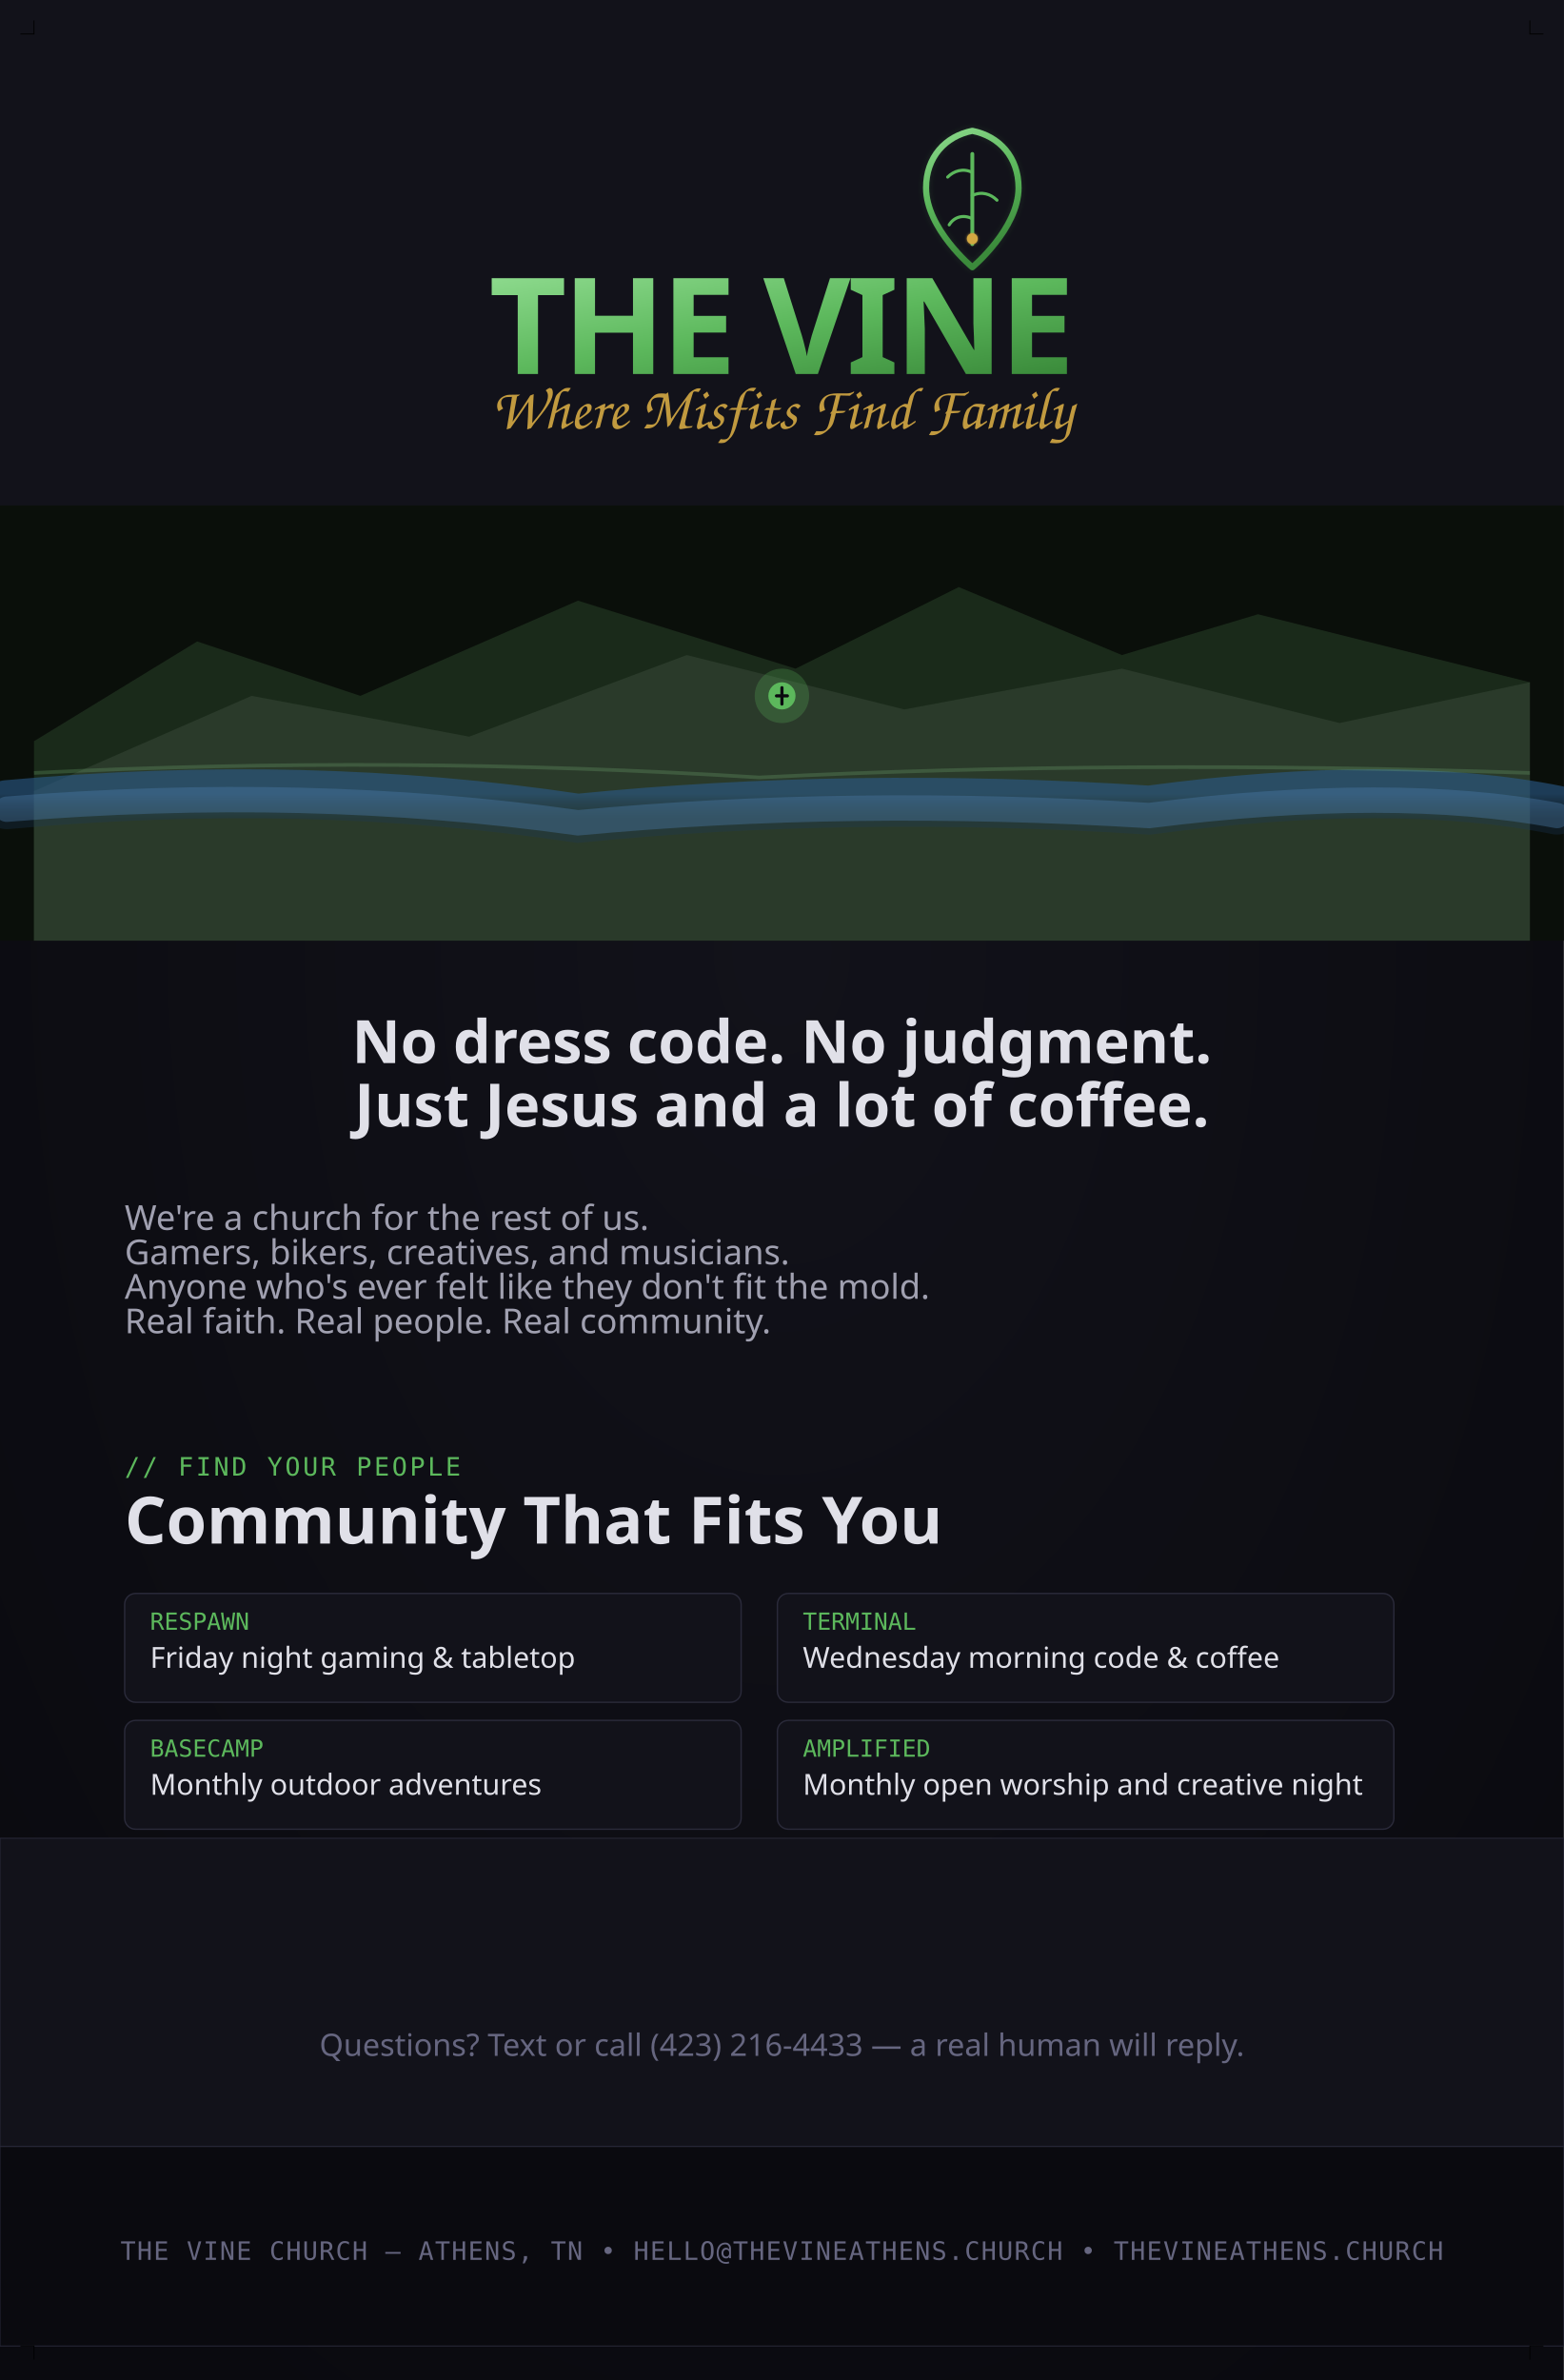
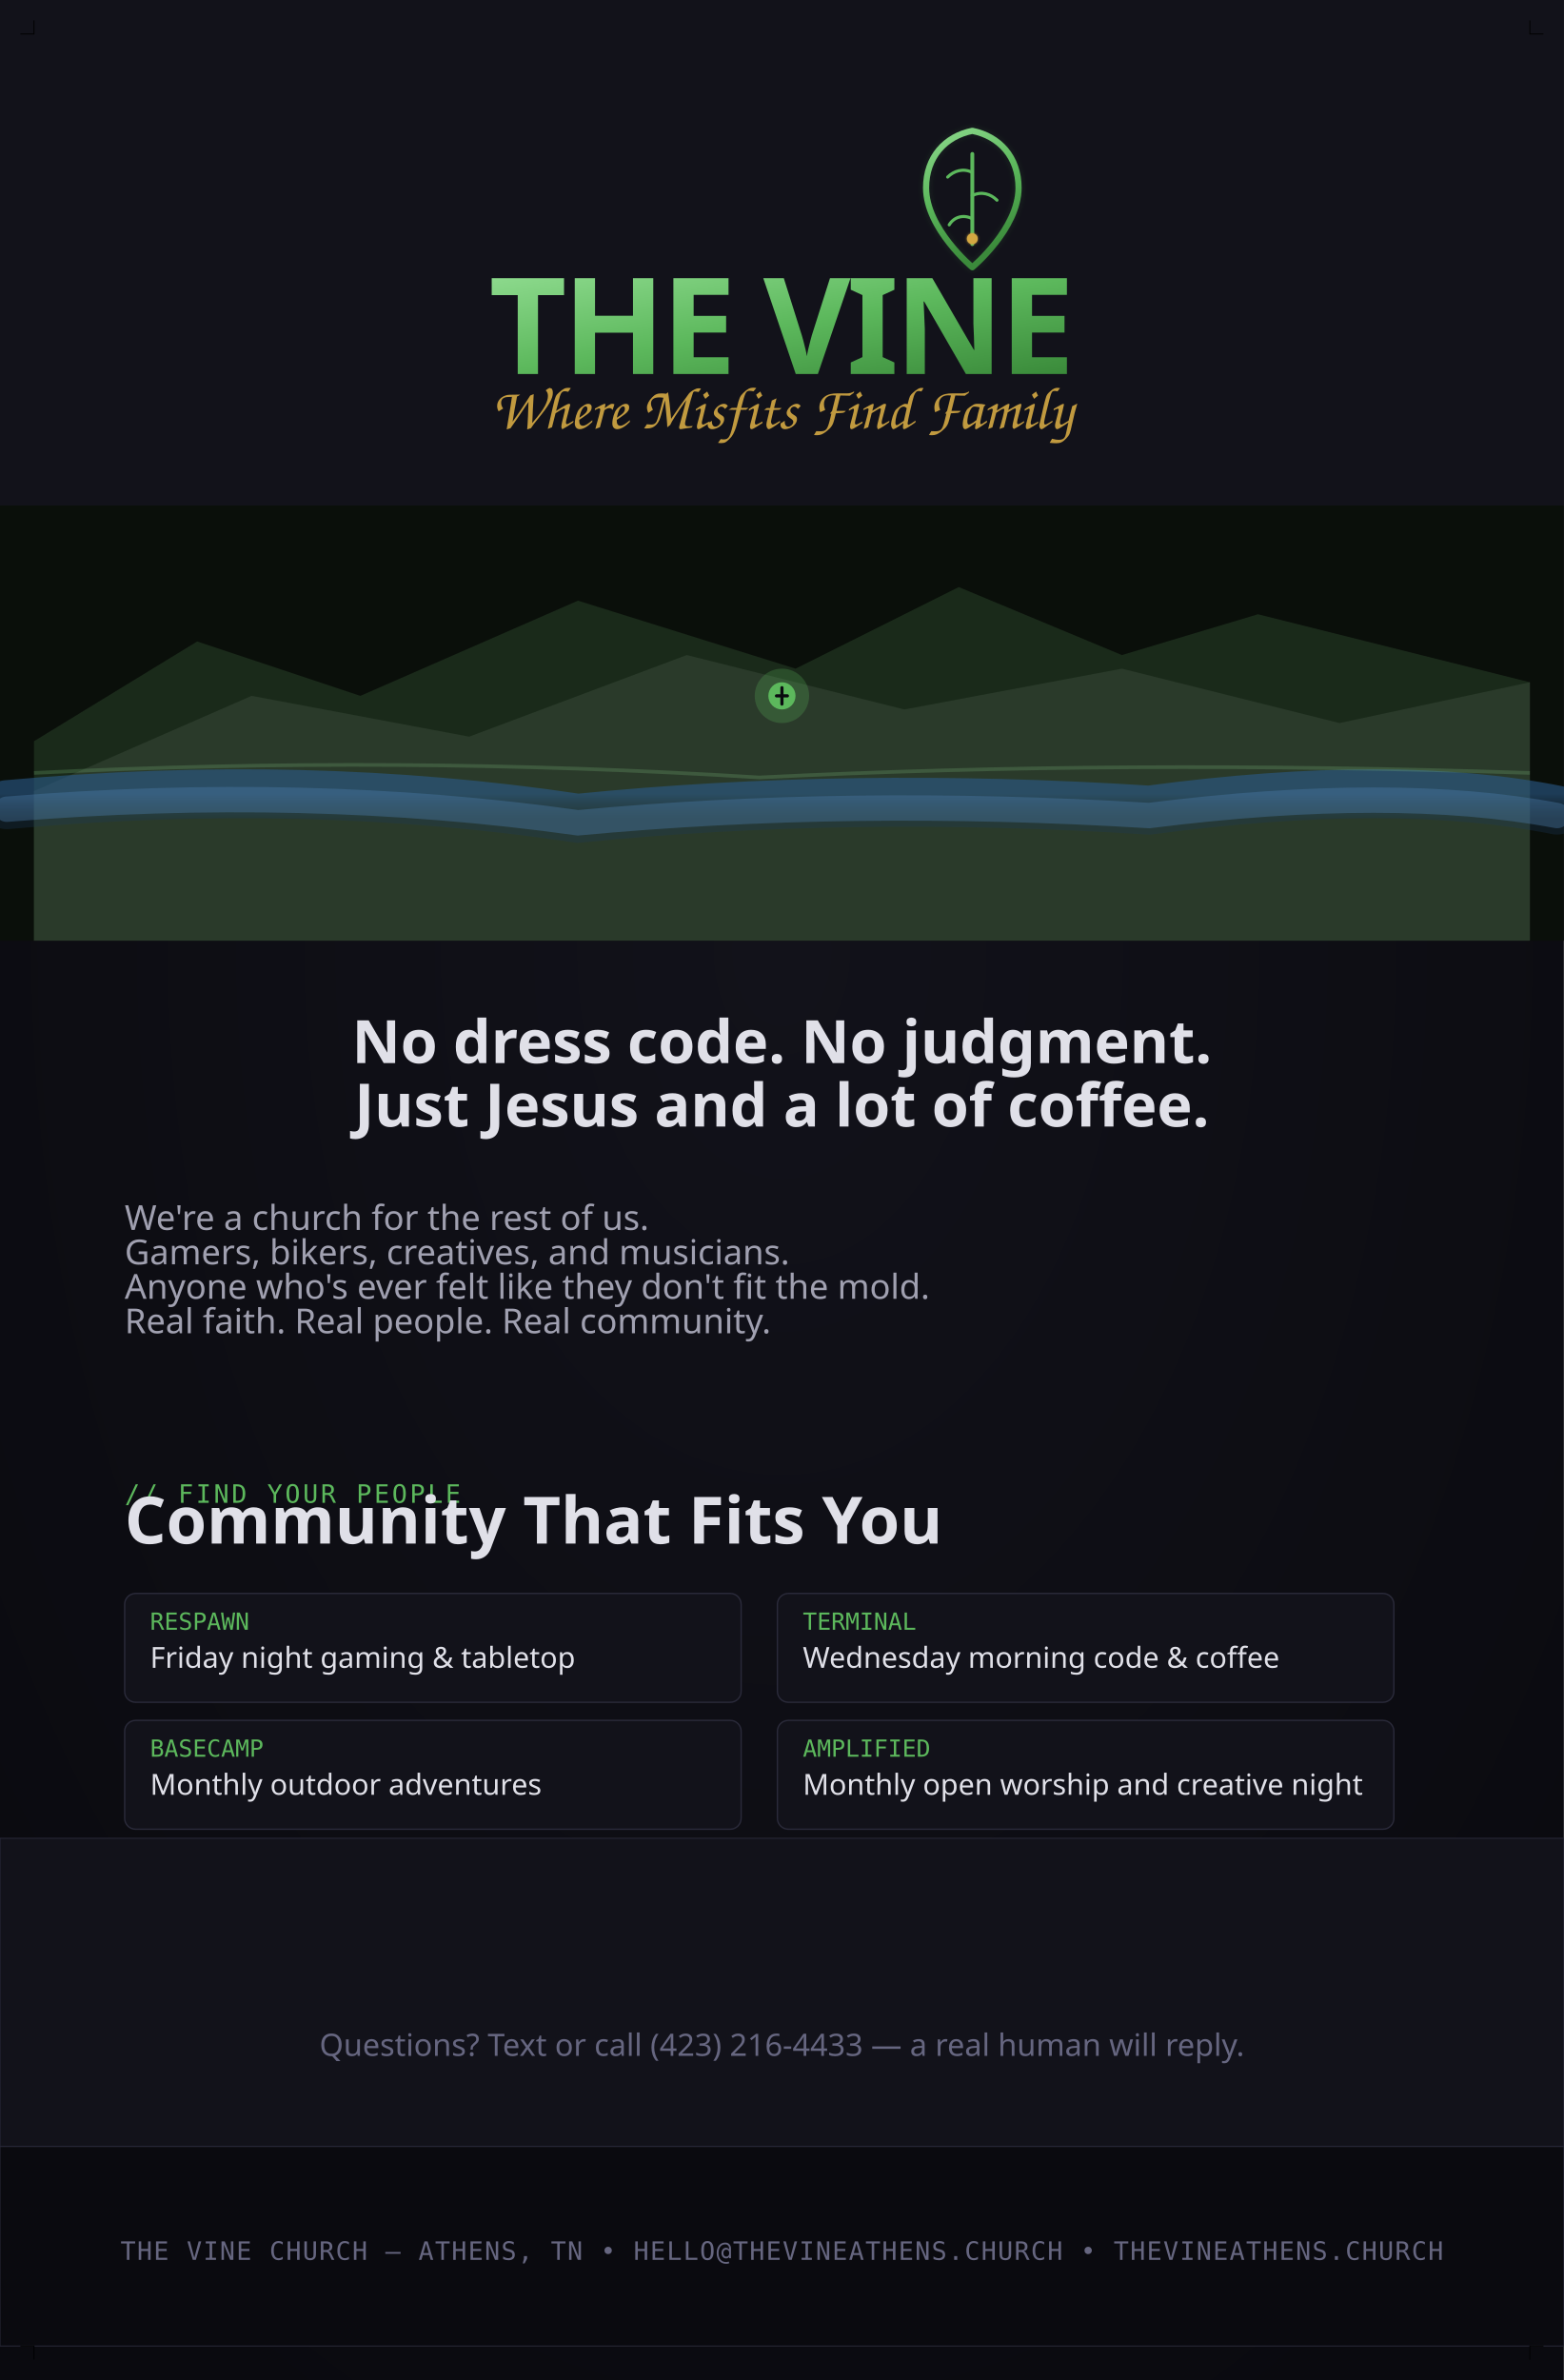
<svg xmlns="http://www.w3.org/2000/svg" viewBox="-37.5 -37.5 1725 2625" width="1725" height="2625">
  <defs>
    <radialGradient id="flyer-bg" cx="50%" cy="40%" r="70%">
      <stop offset="0%" stop-color="#12121a" />
      <stop offset="100%" stop-color="#0a0a0f" />
    </radialGradient>
    <linearGradient id="leaf-grad" x1="0" y1="0" x2="0.3" y2="1">
      <stop offset="0%" stop-color="#8cd98c" />
      <stop offset="50%" stop-color="#5cb85c" />
      <stop offset="100%" stop-color="#3a8a3a" />
    </linearGradient>
    <linearGradient id="title-grad" x1="0" y1="0" x2="1" y2="1">
      <stop offset="0%" stop-color="#8cd98c" />
      <stop offset="50%" stop-color="#5cb85c" />
      <stop offset="100%" stop-color="#3a8a3a" />
    </linearGradient>
    <linearGradient id="river-grad" x1="0" y1="0" x2="0" y2="1">
      <stop offset="0%" stop-color="#2a5a8a" stop-opacity="0.6" />
      <stop offset="100%" stop-color="#1a3a5a" stop-opacity="0.3" />
    </linearGradient>
    <filter id="amber-glow" x="-50%" y="-50%" width="200%" height="200%">
      <feGaussianBlur in="SourceGraphic" stdDeviation="2" result="blur" />
      <feMerge>
        <feMergeNode in="blur" />
        <feMergeNode in="SourceGraphic" />
      </feMerge>
    </filter>
    <filter id="leaf-glow" x="-20%" y="-20%" width="140%" height="140%">
      <feGaussianBlur in="SourceAlpha" stdDeviation="4" result="blur" />
      <feFlood flood-color="#5cb85c" flood-opacity="0.15" />
      <feComposite in2="blur" operator="in" result="glow" />
      <feMerge>
        <feMergeNode in="glow" />
        <feMergeNode in="SourceGraphic" />
      </feMerge>
    </filter>
  </defs>
  <rect x="-37.5" y="-37.5" width="1725" height="2625" fill="url(#flyer-bg)" />
  <g transform="translate(0, 0)">
    <rect x="-37.5" y="-37.5" width="1725" height="557.5" fill="#12121a" />
    <g transform="translate(950, 100) scale(0.85)">
      <path d="M100 185 C100 185 40 135 40 82 C40 42 65 15 100 8 C135 15 160 42 160 82 C160 135 100 185 100 185Z" fill="none" stroke="url(#leaf-grad)" stroke-width="8" stroke-linejoin="round" filter="url(#leaf-glow)" />
      <line x1="100" y1="38" x2="100" y2="155" stroke="#5cb85c" stroke-width="5" stroke-linecap="round" />
      <path d="M100 62 C88 56 76 60 68 68" fill="none" stroke="#5cb85c" stroke-width="4" stroke-linecap="round" />
      <path d="M100 92 C112 86 124 90 132 98" fill="none" stroke="#5cb85c" stroke-width="4" stroke-linecap="round" />
      <path d="M100 122 C88 116 76 120 70 130" fill="none" stroke="#5cb85c" stroke-width="4" stroke-linecap="round" />
      <circle cx="100" cy="148" r="7" fill="#d4a843" filter="url(#amber-glow)" />
    </g>
    <text x="825" y="375" text-anchor="middle" font-family="'Space Grotesk', sans-serif" font-size="148" font-weight="700" fill="url(#title-grad)" letter-spacing="-0.03em">THE VINE</text>
    <text x="825" y="435" text-anchor="middle" font-family="'Caveat', cursive" font-size="66" font-weight="400" fill="#d4a843" opacity="0.9">Where Misfits Find Family</text>
  </g>
  <g transform="translate(0, 520)">
    <rect x="-37.5" width="1725" height="480" fill="#0a0f0a" />
    <path d="M0,260 L180,150 L360,210 L600,105 L840,180 L1020,90 L1200,165 L1350,120 L1650,195 L1650,480 L0,480 Z" fill="#1a2a1a" />
    <path d="M0,315 L240,210 L480,255 L720,165 L960,225 L1200,180 L1440,240 L1650,195 L1650,480 L0,480 Z" fill="#2a3a2a" />
    <path d="M-30,330 Q300,300 600,345 Q900,315 1230,336 Q1500,300 1680,336" fill="none" stroke="url(#river-grad)" stroke-width="54" stroke-linecap="round" />
    <path d="M-30,335 Q300,308 600,350 Q900,322 1230,342 Q1500,308 1680,342" fill="none" stroke="#4a7aa8" stroke-width="28" stroke-linecap="round" opacity="0.4" />
    <g transform="translate(825, 210)">
      <circle r="30" fill="#5cb85c" opacity="0.25" />
      <circle r="15" fill="#5cb85c" />
      <path d="M0,-9 L0,9" stroke="#0a0a0f" stroke-width="3.5" stroke-linecap="round" />
      <path d="M-6,0 L6,0" stroke="#0a0a0f" stroke-width="3.5" stroke-linecap="round" />
    </g>
    <path d="M0,295 Q400,275 800,300 Q1200,280 1650,295" fill="none" stroke="#8cd98c" stroke-width="4" stroke-opacity="0.2" />
  </g>
  <g transform="translate(0, 1000)">
    <text x="825" y="135" text-anchor="middle" font-family="'Space Grotesk', sans-serif" font-size="66" font-weight="600" fill="#e0e0e8">No dress code. No judgment.</text>
    <text x="825" y="205" text-anchor="middle" font-family="'Space Grotesk', sans-serif" font-size="66" font-weight="600" fill="#e0e0e8">Just Jesus and a lot of coffee.</text>
    <text x="100" y="243" font-family="'Space Grotesk', sans-serif" font-size="38" fill="#a0a0b0" />
    <text x="100" y="281" font-family="'Space Grotesk', sans-serif" font-size="38" fill="#a0a0b0" />
    <text x="100" y="319" font-family="'Space Grotesk', sans-serif" font-size="38" fill="#a0a0b0">We're a church for the rest of us.</text>
    <text x="100" y="357" font-family="'Space Grotesk', sans-serif" font-size="38" fill="#a0a0b0">Gamers, bikers, creatives, and musicians.</text>
    <text x="100" y="395" font-family="'Space Grotesk', sans-serif" font-size="38" fill="#a0a0b0">Anyone who's ever felt like they don't fit the mold.</text>
    <text x="100" y="433" font-family="'Space Grotesk', sans-serif" font-size="38" fill="#a0a0b0">Real faith. Real people. Real community.</text>
-     <text x="100" y="590" font-family="'JetBrains Mono', monospace" font-size="28" fill="#5cb85c" letter-spacing="0.1em">// FIND YOUR PEOPLE</text>
+     <text x="100" y="620" font-family="'JetBrains Mono', monospace" font-size="28" fill="#5cb85c" letter-spacing="0.1em">// FIND YOUR PEOPLE</text>
    <text x="100" y="665" font-family="'Space Grotesk', sans-serif" font-size="72" font-weight="600" fill="#e0e0e8">Community That Fits You</text>
    <g transform="translate(100, 720)">
      <g>
        <rect x="0" y="0" width="680" height="120" rx="12" fill="#12121a" stroke="#2a2a3a" stroke-width="1.5" />
        <text x="28" y="40" font-family="'JetBrains Mono', monospace" font-size="26" fill="#5cb85c">RESPAWN</text>
        <text x="28" y="82" font-family="'Space Grotesk', sans-serif" font-size="32" fill="#e0e0e8">Friday night gaming &amp; tabletop</text>
      </g>
      <g transform="translate(720, 0)">
        <rect x="0" y="0" width="680" height="120" rx="12" fill="#12121a" stroke="#2a2a3a" stroke-width="1.5" />
        <text x="28" y="40" font-family="'JetBrains Mono', monospace" font-size="26" fill="#5cb85c">TERMINAL</text>
        <text x="28" y="82" font-family="'Space Grotesk', sans-serif" font-size="32" fill="#e0e0e8">Wednesday morning code &amp; coffee</text>
      </g>
      <g transform="translate(0, 140)">
        <rect x="0" y="0" width="680" height="120" rx="12" fill="#12121a" stroke="#2a2a3a" stroke-width="1.5" />
        <text x="28" y="40" font-family="'JetBrains Mono', monospace" font-size="26" fill="#5cb85c">BASECAMP</text>
        <text x="28" y="82" font-family="'Space Grotesk', sans-serif" font-size="32" fill="#e0e0e8">Monthly outdoor adventures</text>
      </g>
      <g transform="translate(720, 140)">
        <rect x="0" y="0" width="680" height="120" rx="12" fill="#12121a" stroke="#2a2a3a" stroke-width="1.5" />
        <text x="28" y="40" font-family="'JetBrains Mono', monospace" font-size="26" fill="#5cb85c">AMPLIFIED</text>
        <text x="28" y="82" font-family="'Space Grotesk', sans-serif" font-size="32" fill="#e0e0e8">Monthly open worship and creative night</text>
      </g>
      <g transform="translate(0, 280)">
        <rect x="0" y="0" width="680" height="120" rx="12" fill="#12121a" stroke="#2a2a3a" stroke-width="1.5" />
        <text x="28" y="40" font-family="'JetBrains Mono', monospace" font-size="26" fill="#5cb85c">BRANCHES</text>
        <text x="28" y="82" font-family="'Space Grotesk', sans-serif" font-size="32" fill="#e0e0e8">Weekly discipleship groups</text>
      </g>
      <g transform="translate(720, 280)">
        <rect x="0" y="0" width="680" height="120" rx="12" fill="#12121a" stroke="#2a2a3a" stroke-width="1.5" />
        <text x="28" y="40" font-family="'JetBrains Mono', monospace" font-size="26" fill="#5cb85c">AMPLIFIED</text>
        <text x="28" y="82" font-family="'Space Grotesk', sans-serif" font-size="32" fill="#e0e0e8">Thursday music &amp; worship</text>
      </g>
    </g>
  </g>
  <g transform="translate(0, 1990)">
    <rect x="-37.5" width="1725" height="340" fill="#12121a" stroke="#2a2a3a" stroke-width="1" />
    <text x="825" y="240" text-anchor="middle" font-family="'Space Grotesk', sans-serif" font-size="34" fill="#666680">Questions? Text or call (423) 216-4433 — a real human will reply.</text>
  </g>
  <g transform="translate(0, 2330)">
    <rect x="-37.5" width="1725" height="220" fill="#0a0a0f" stroke="#2a2a3a" stroke-width="1" />
    <text x="825" y="125" text-anchor="middle" font-family="'JetBrains Mono', monospace" font-size="28" fill="#666680" letter-spacing="0.05em">THE VINE CHURCH — ATHENS, TN • HELLO@THEVINEATHENS.CHURCH • THEVINEATHENS.CHURCH</text>
  </g>
  <g stroke="#000000" stroke-width="1" fill="none">
    <path d="M-15,0 L0,0 L0,-15" />
    <path d="M1650,-15 L1650,0 L1665,0" />
    <path d="M-15,2550 L0,2550 L0,2565" />
    <path d="M1650,2565 L1650,2550 L1665,2550" />
  </g>
</svg>
